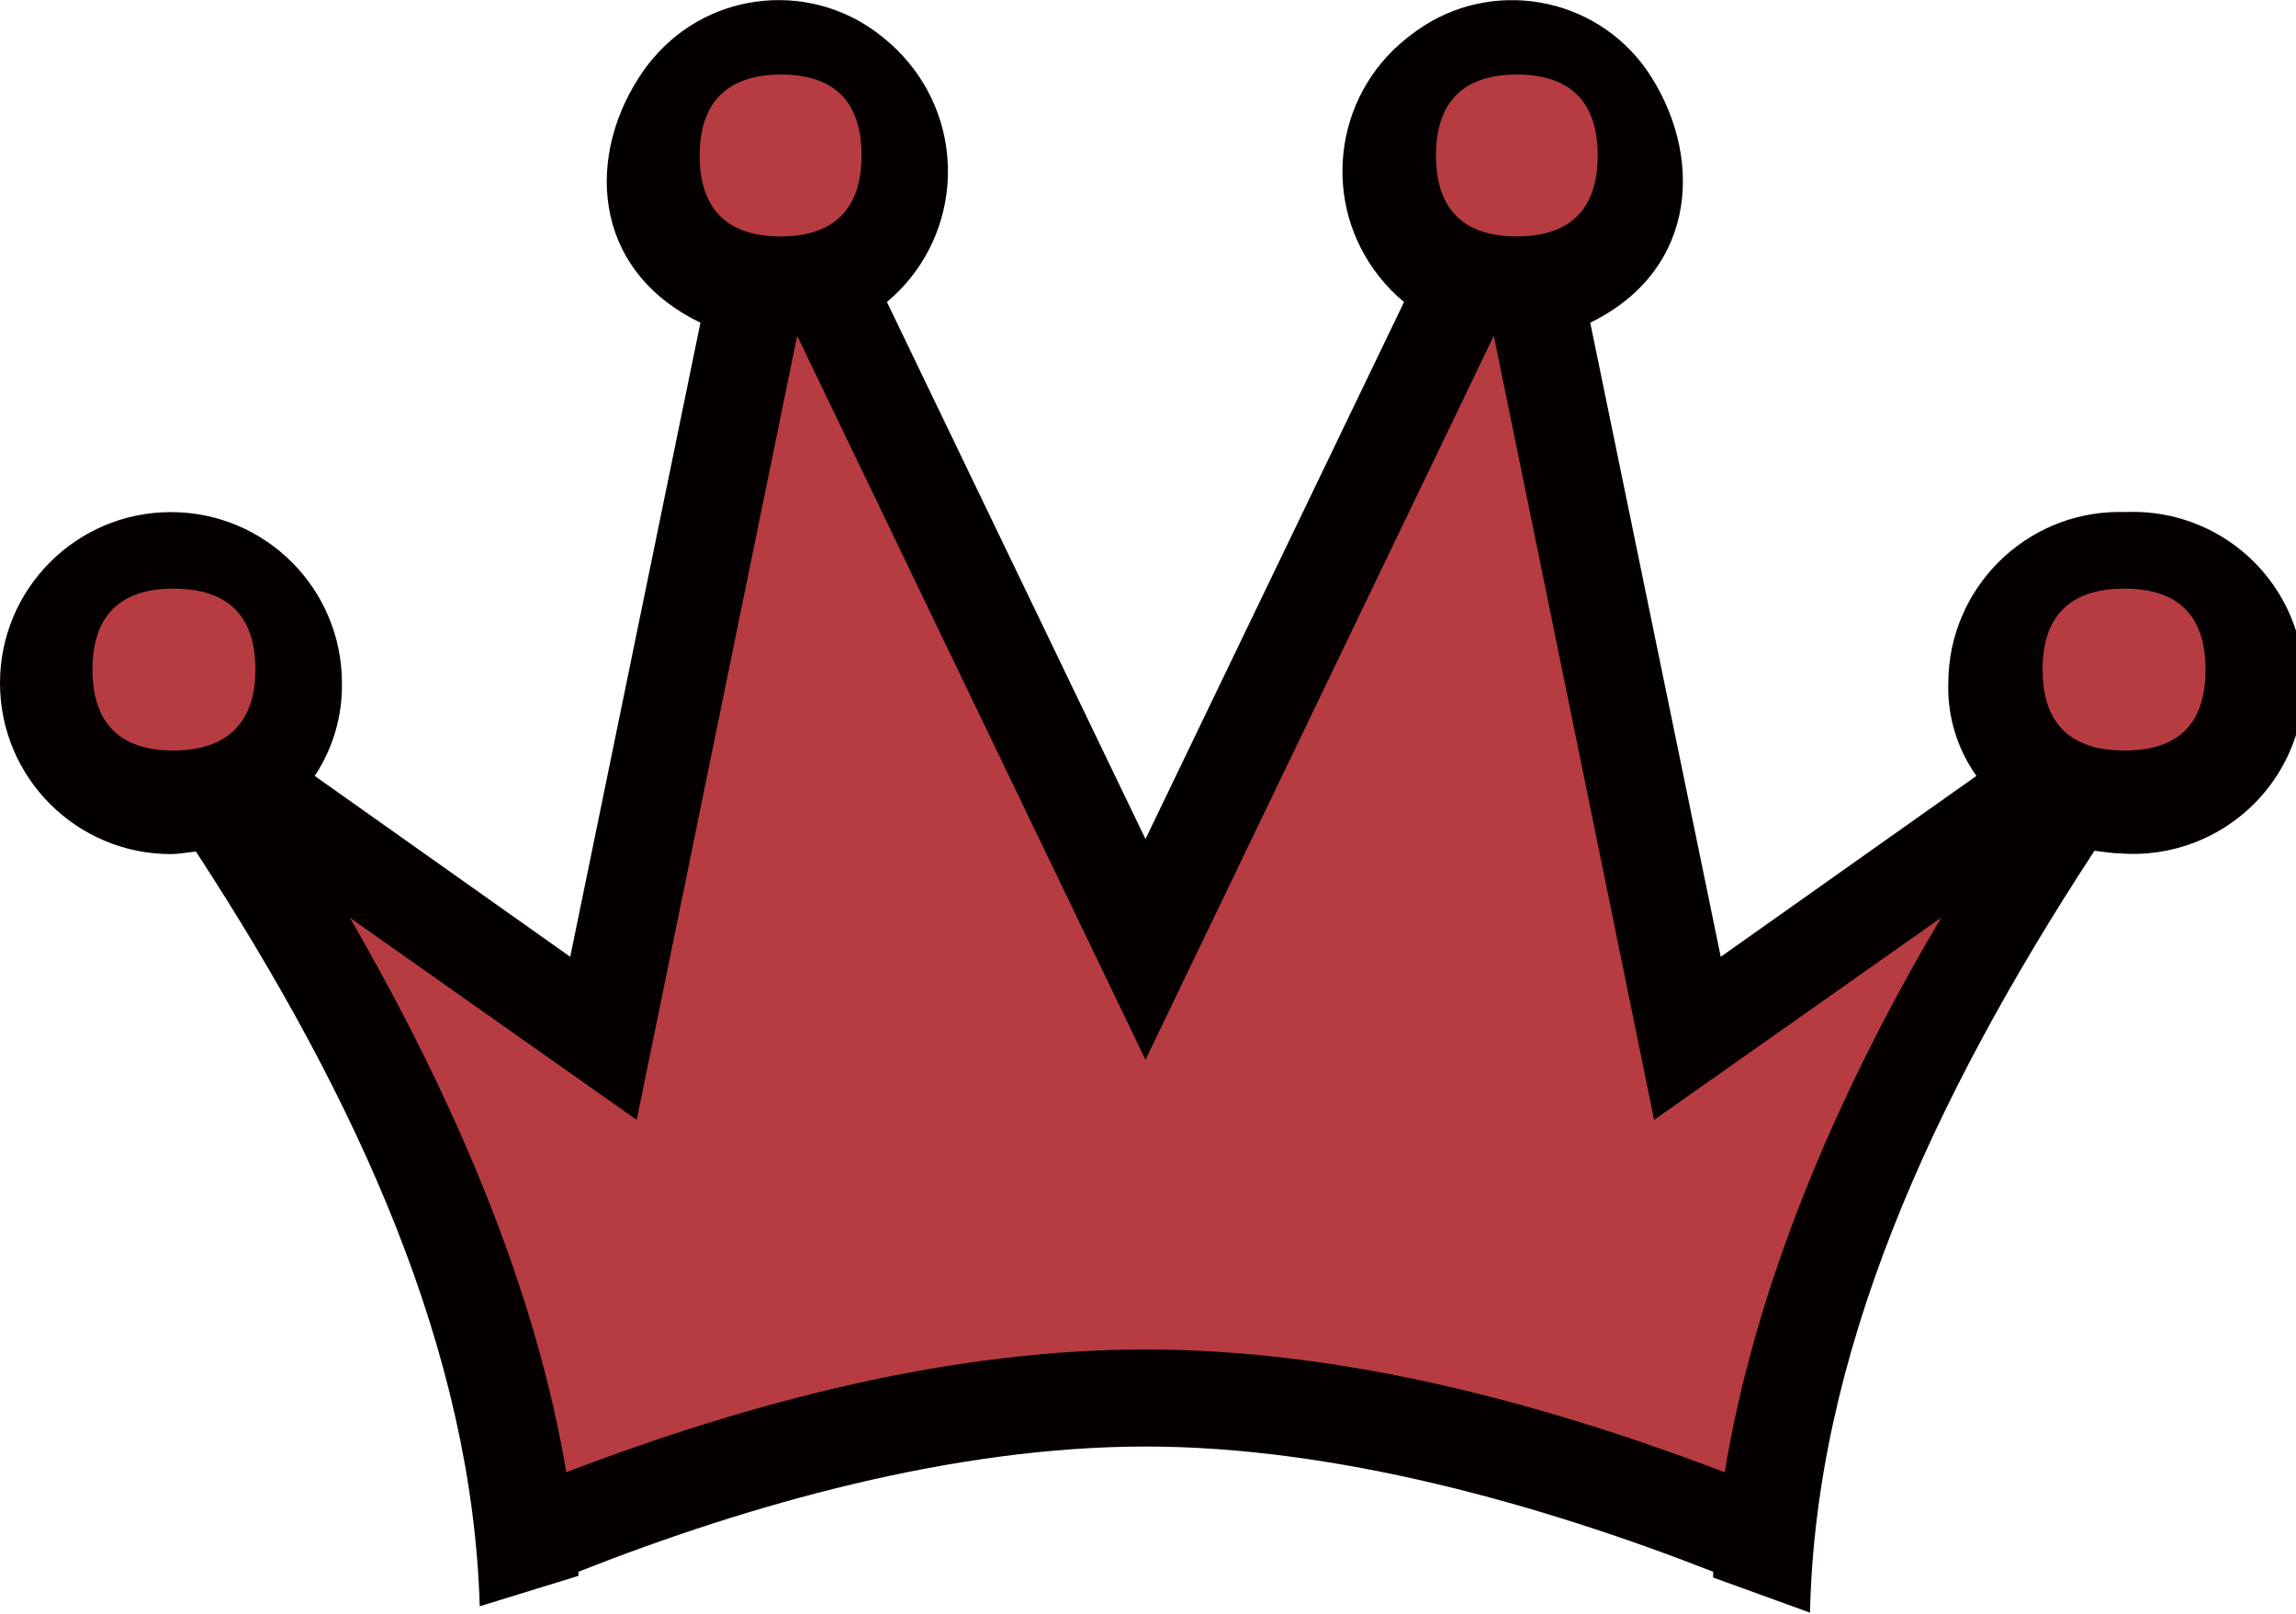
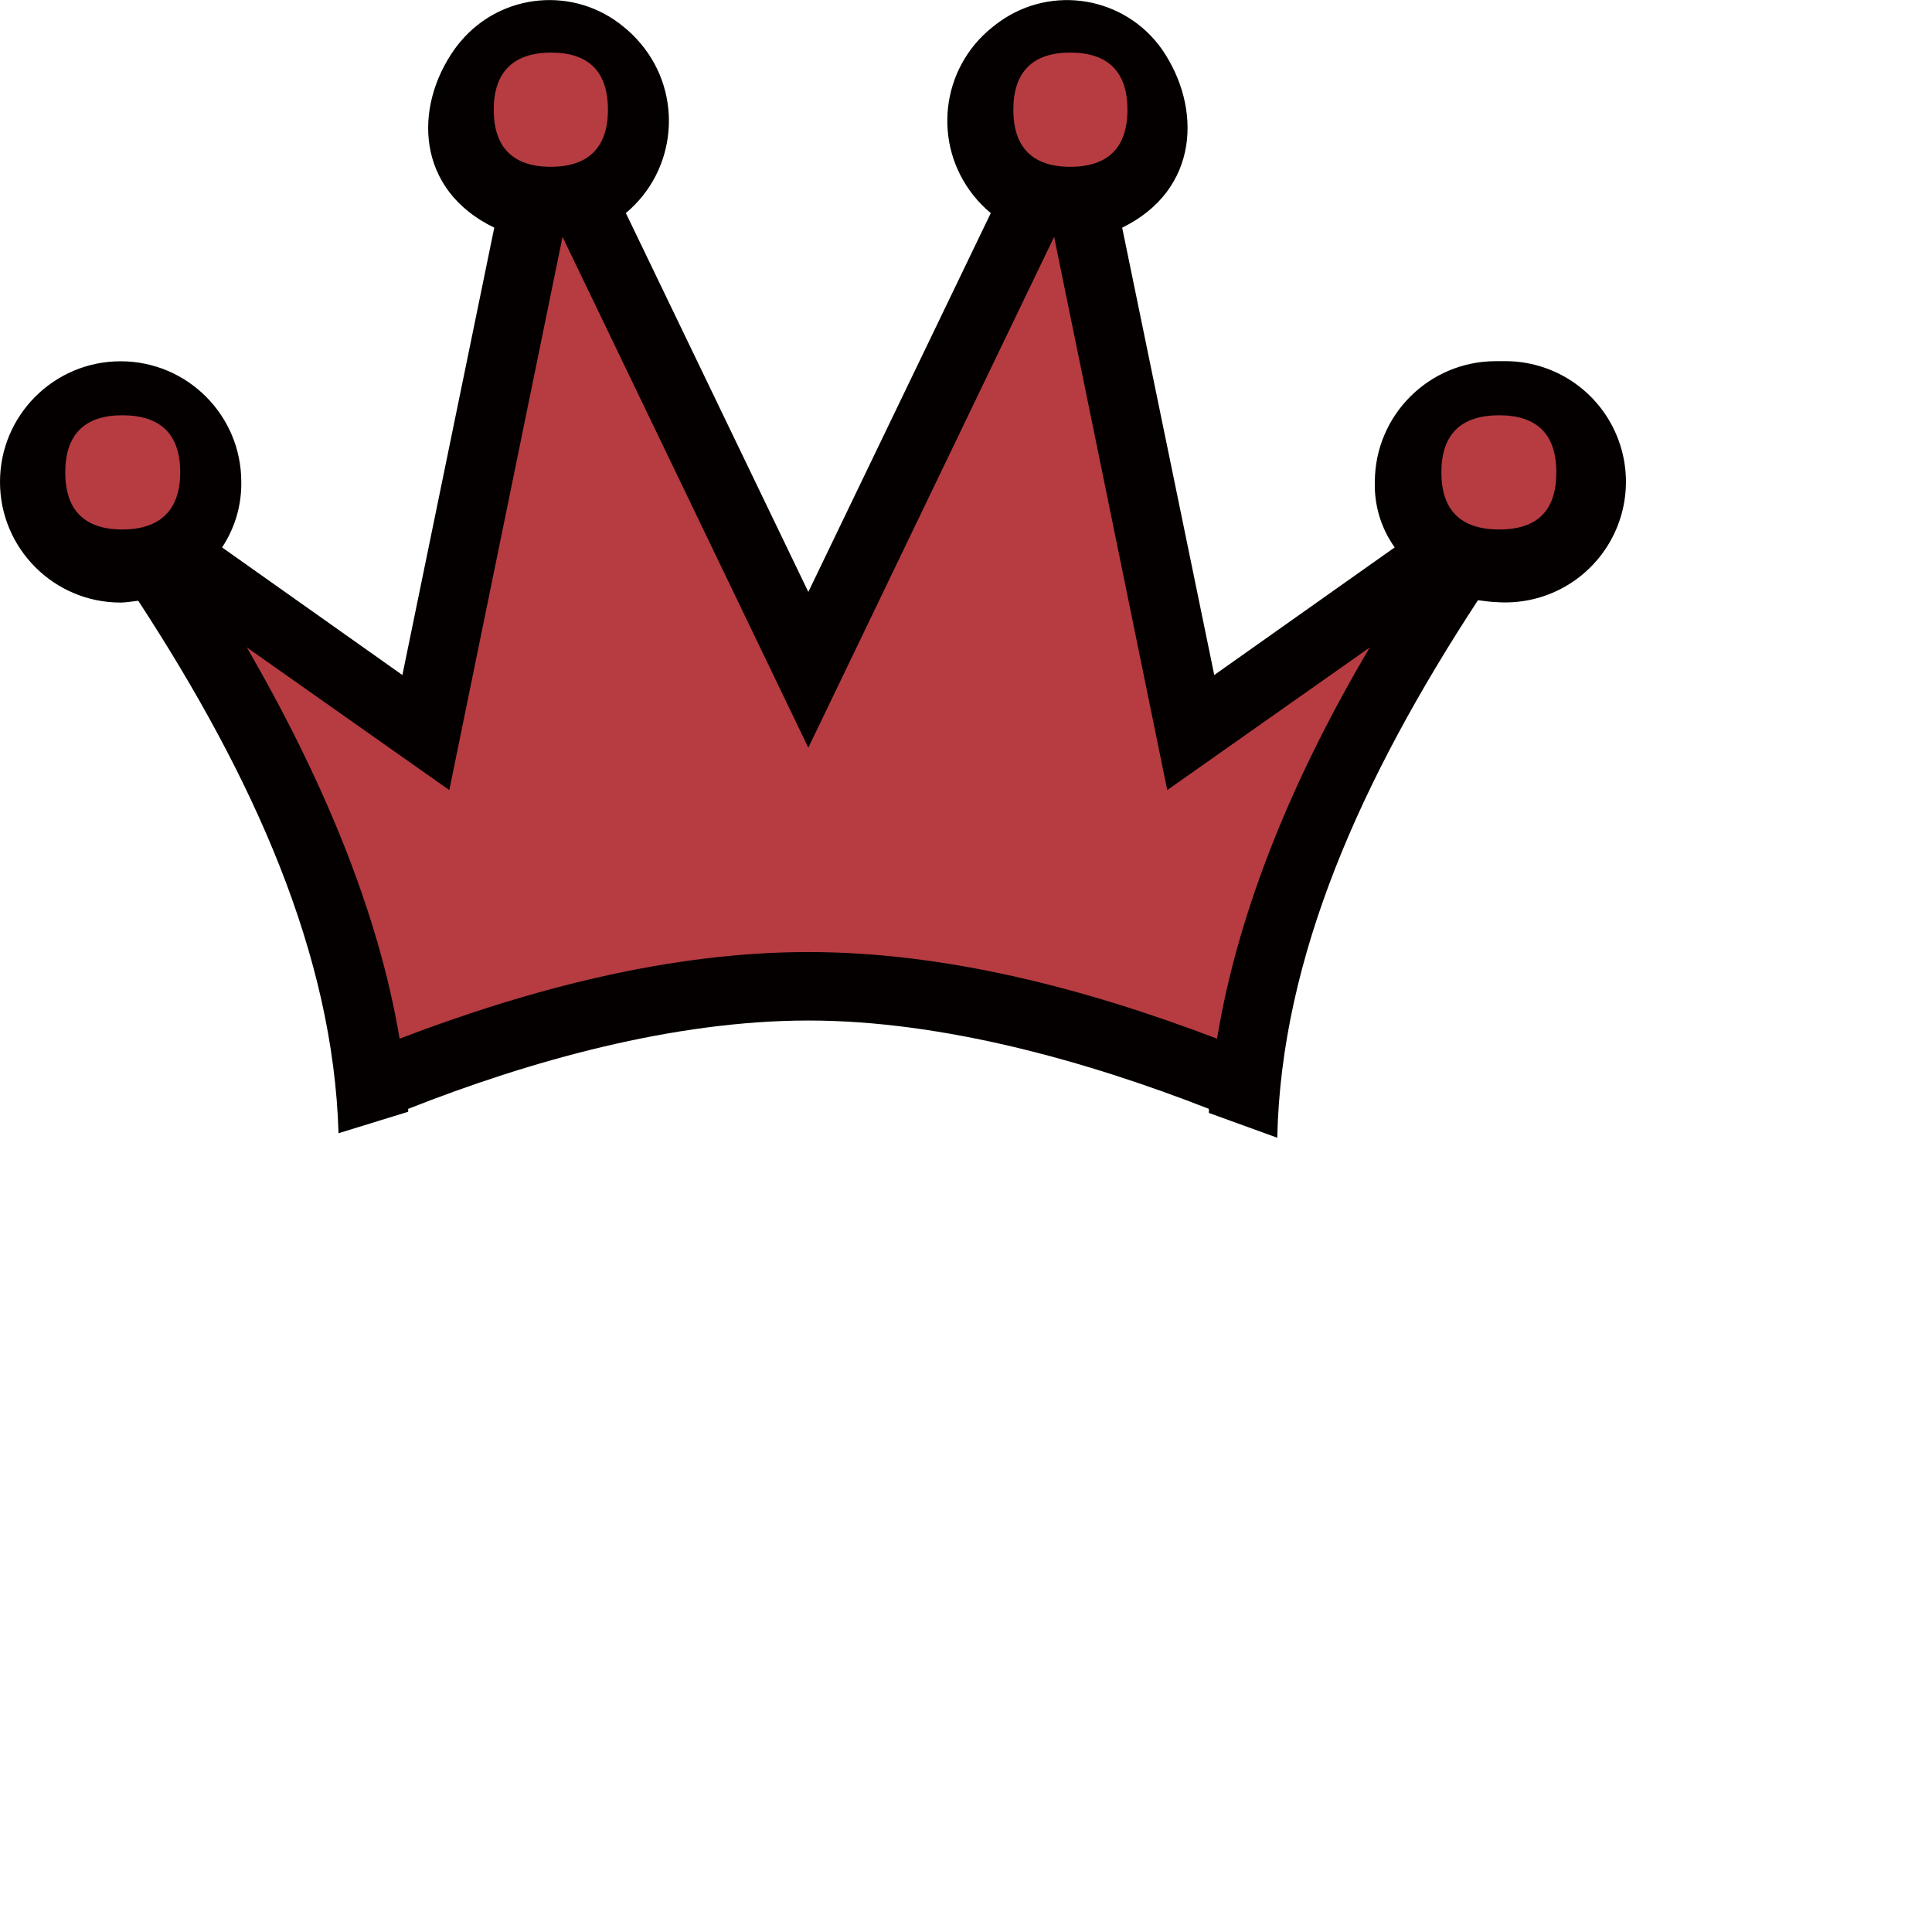
- <svg xmlns="http://www.w3.org/2000/svg" viewBox="0 0 150.95 106.03">
+ <svg xmlns="http://www.w3.org/2000/svg" viewBox="0 0 180 180">
  <defs>
    <style>.cls-1{fill:#b63c41;}.cls-2{fill:#040000;}</style>
  </defs>
-   <g id="图层_2" data-name="图层 2">
-     <g id="图层_1-2" data-name="图层 1">
+   <g id="Layer_2" data-name="Layer 2">
+     <g id="Layer_1-2" data-name="Layer 1">
      <path class="cls-1" d="M116,100l-3.44-1.31c-13.84-5.29-25.95-7.87-37-7.87s-23.16,2.58-37,7.87L35.13,100l-.61-3.6C32.66,85.59,28,73.66,20.64,61L13.8,49.13,40.07,67.65,51.48,11.88l24.06,50,24-50L111,67.64l26.59-18.71-7.15,12c-7.38,12.45-12,24.36-13.85,35.4Z" />
      <path class="cls-2" d="M140,33.65h-.67a11.27,11.27,0,0,0-11.24,11.23A10,10,0,0,0,129.94,51L113.13,62.89l-8.58-41.68C111.76,17.69,112,10,108.24,4.57A10.82,10.82,0,0,0,93.16,2c-.24.17-.47.35-.7.53a11.15,11.15,0,0,0-1.77,15.67,10.53,10.53,0,0,0,1.62,1.65l-17,35.3-17-35.3a11.19,11.19,0,0,0,1.4-15.77,11.5,11.5,0,0,0-1.57-1.55A10.82,10.82,0,0,0,42.9,3.88q-.28.33-.54.69C38.5,10,38.76,17.69,46.05,21.21L37.49,62.89,20.69,51a10.7,10.7,0,0,0,1.79-6.09A11.24,11.24,0,1,0,11.25,56.14c.43,0,.94-.09,1.63-.17C23.62,72.43,31.05,88.9,31.54,105.58l6.49-2c0-.09,0-.18,0-.27,11.3-4.46,24.7-8.23,37.3-8.23,12.43,0,25.9,3.77,37.3,8.23,0,.13,0,.26,0,.38L119,106c.36-16.81,7.8-33.42,18.7-50.08.69.08,1.2.17,1.63.17A11.24,11.24,0,1,0,140,33.65ZM113.39,96.77C101,92.05,88,88.7,75.31,88.7s-25.73,3.35-38.08,8.07c-2-12-7.29-24.45-14.23-36.45L41.86,73.61,52.41,22.07l22.9,47.59,22.9-47.59,10.54,51.54,18.87-13.29C120.51,72.32,115.36,84.76,113.39,96.77Z" />
      <path class="cls-1" d="M139.68,38.69c-3.59,0-5.39,1.8-5.39,5.32s1.8,5.32,5.39,5.32S145,47.53,145,44,143.2,38.69,139.68,38.69Z" />
      <path class="cls-1" d="M99.72,4.9c-3.52,0-5.31,1.81-5.31,5.32s1.79,5.32,5.31,5.32,5.32-1.8,5.32-5.32S103.24,4.9,99.72,4.9Z" />
      <path class="cls-1" d="M51.35,4.9C47.84,4.9,46,6.71,46,10.22s1.8,5.32,5.31,5.32,5.33-1.8,5.33-5.32S54.87,4.9,51.35,4.9Z" />
      <path class="cls-1" d="M11.39,38.69c-3.51,0-5.31,1.8-5.31,5.32s1.8,5.32,5.31,5.32,5.4-1.8,5.4-5.32S15,38.69,11.39,38.69Z" />
    </g>
  </g>
</svg>
